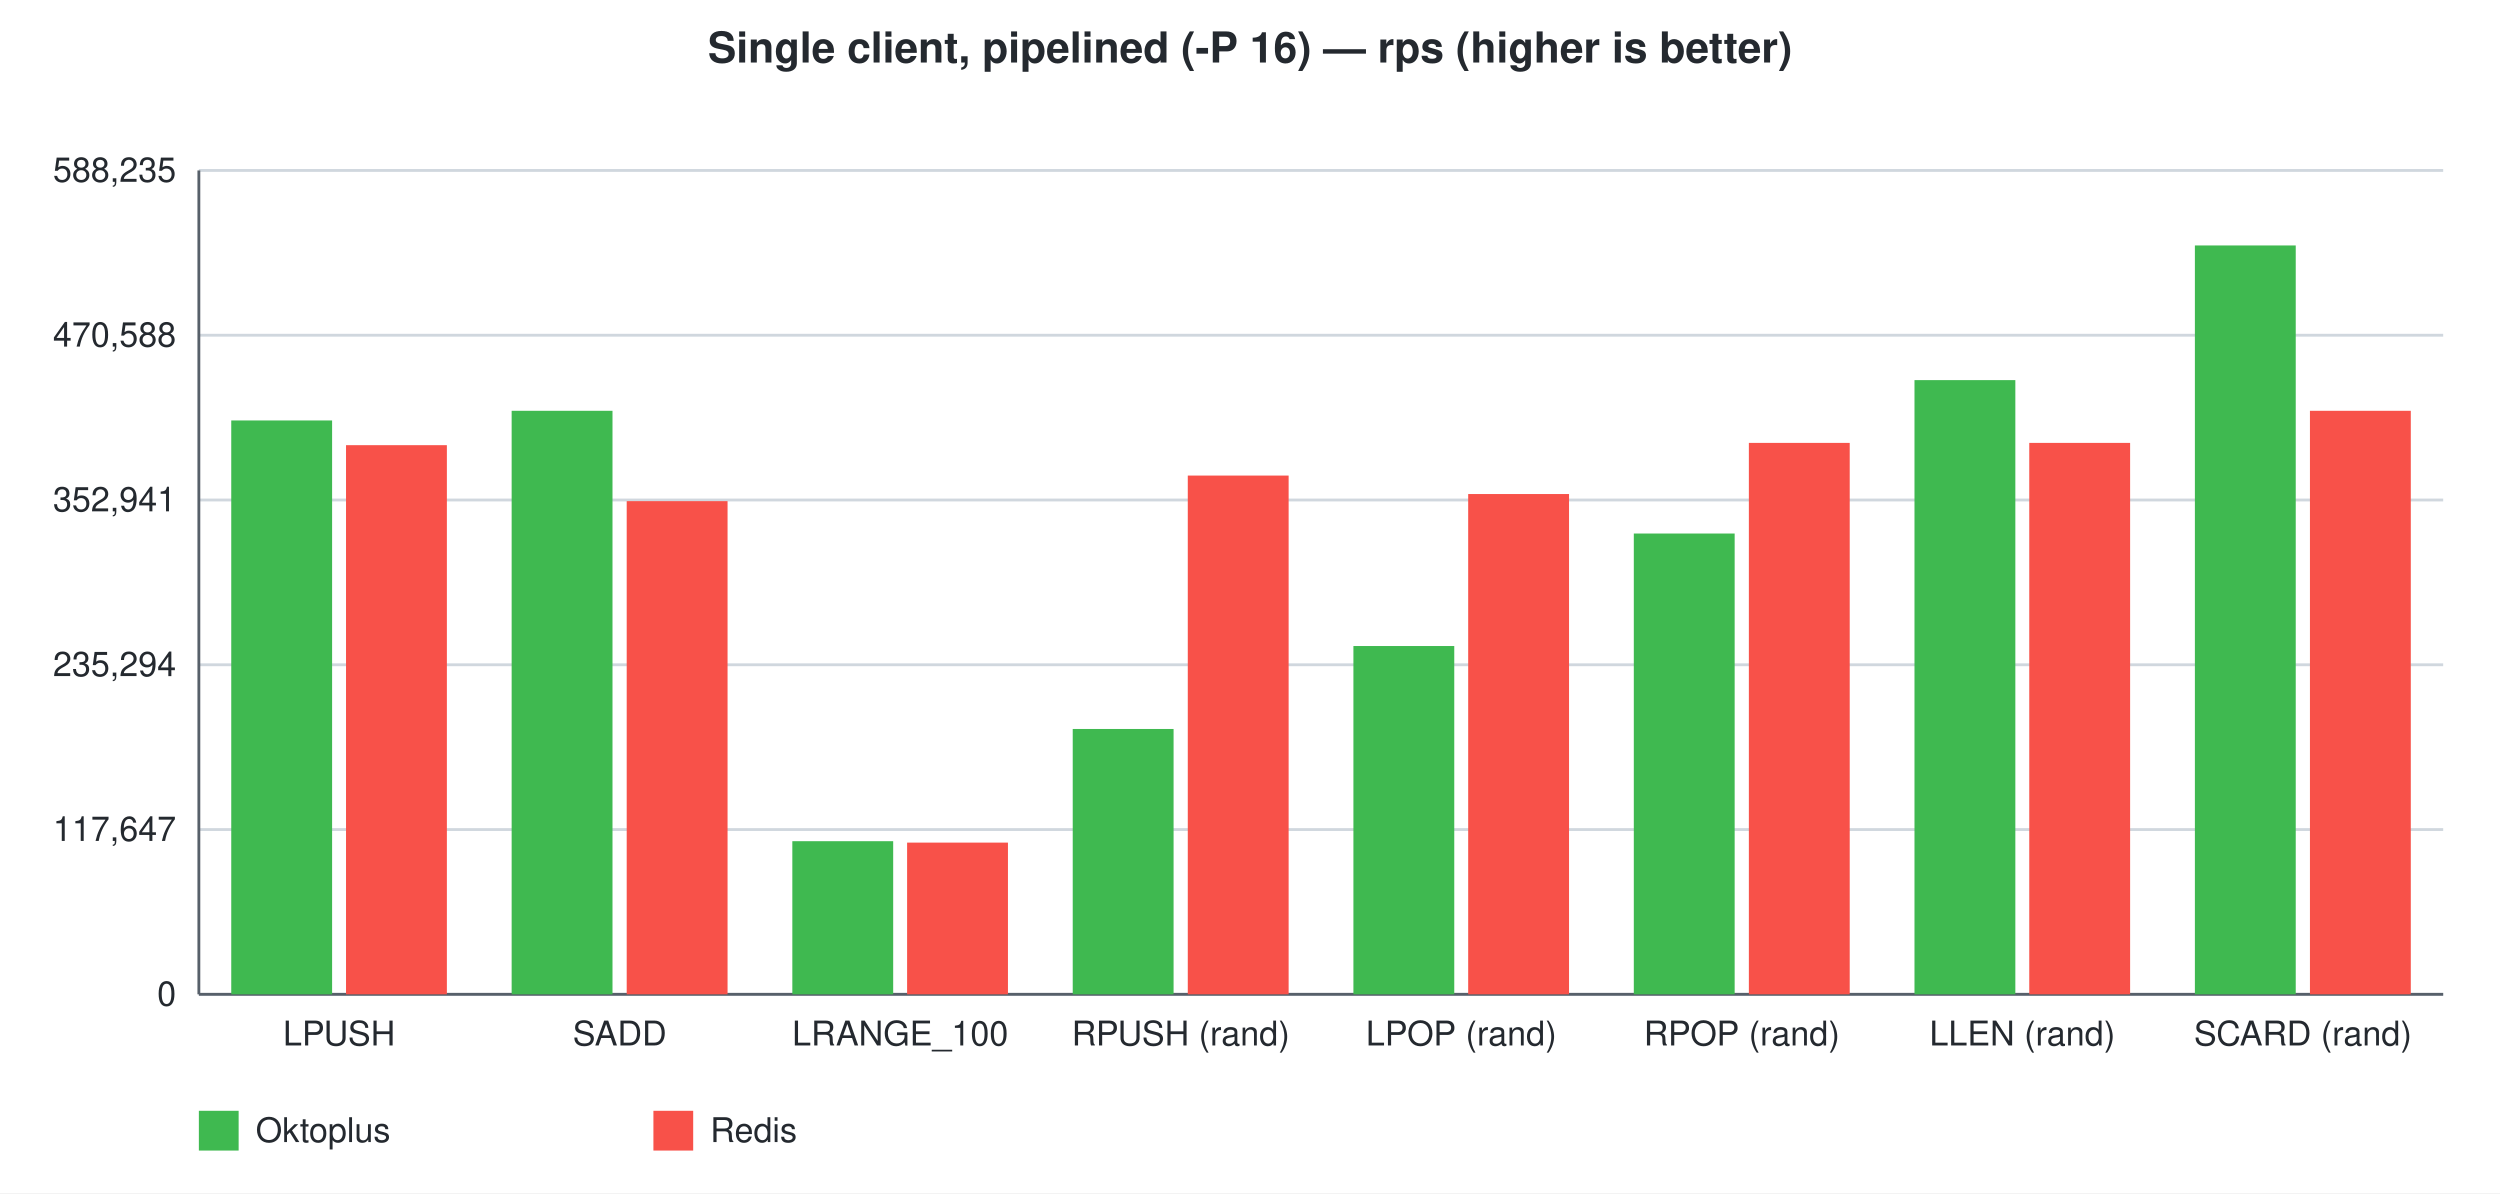
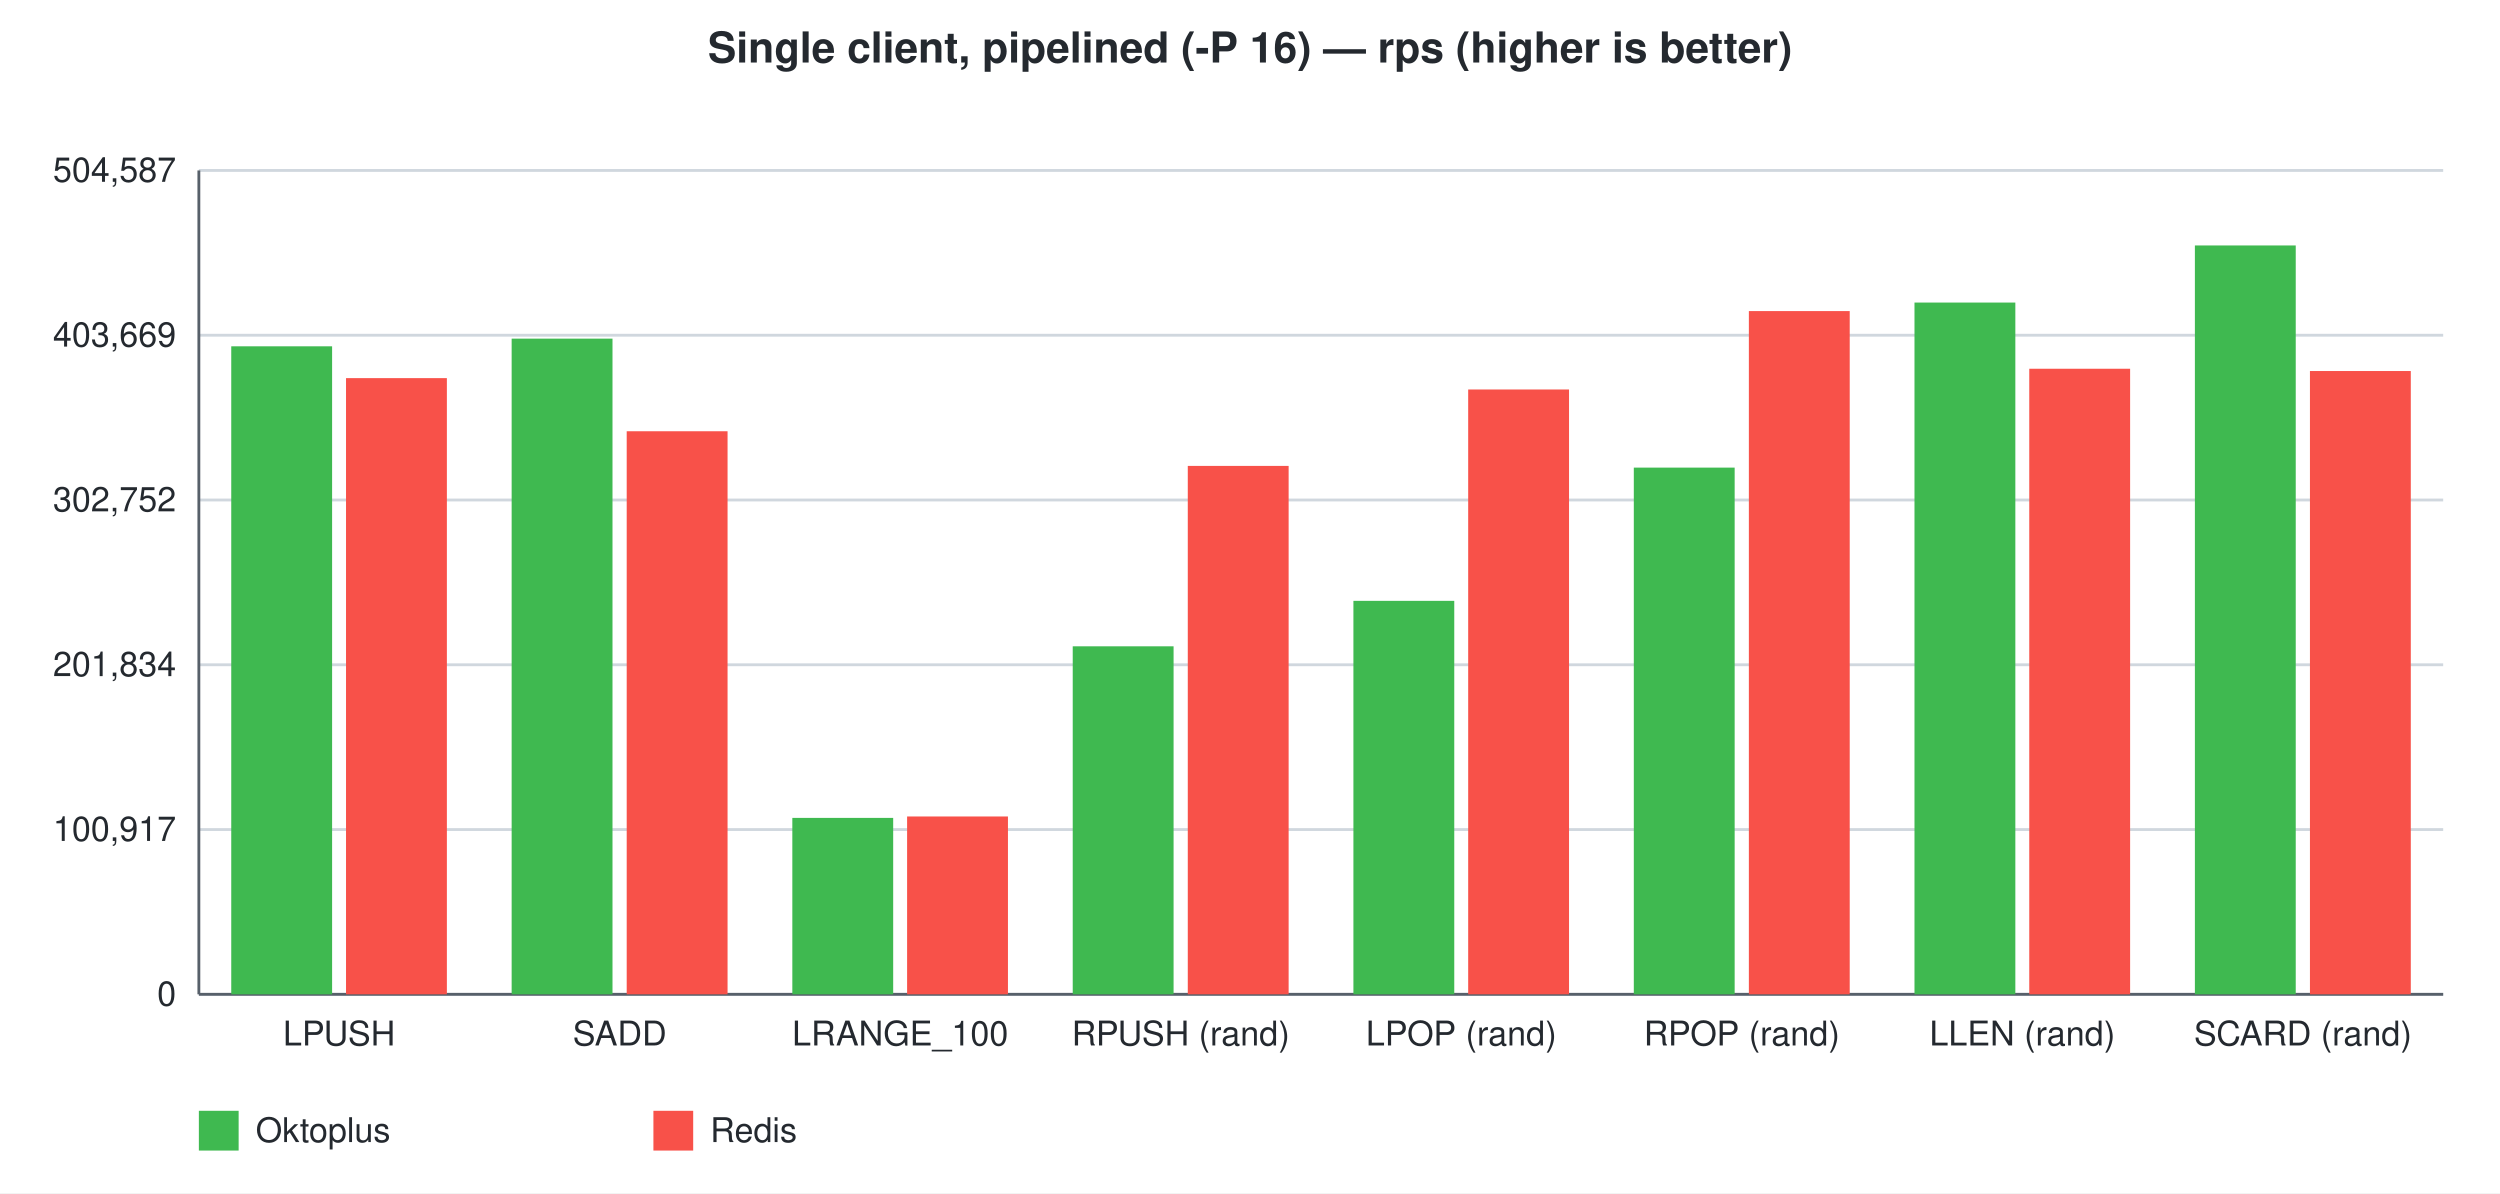
<svg xmlns="http://www.w3.org/2000/svg" width="880" height="420" viewBox="0 0 880 420" font-family="-apple-system, Segoe UI, Helvetica, Arial, sans-serif" font-size="12">
  <rect width="880" height="420" fill="#ffffff" />
  <text x="440.0" y="22" text-anchor="middle" fill="#24292f" font-size="15" font-weight="600">Single client, pipelined (-P 16) — rps (higher is better)</text>
  <line x1="70" y1="350.0" x2="860" y2="350.0" stroke="#d0d7de" stroke-width="1" />
  <text x="62" y="354.0" text-anchor="end" fill="#24292f">0</text>
  <line x1="70" y1="292.0" x2="860" y2="292.0" stroke="#d0d7de" stroke-width="1" />
-   <text x="62" y="296.0" text-anchor="end" fill="#24292f">117,647</text>
+   <text x="62" y="296.0" text-anchor="end" fill="#24292f">100,917</text>
  <line x1="70" y1="234.0" x2="860" y2="234.0" stroke="#d0d7de" stroke-width="1" />
-   <text x="62" y="238.0" text-anchor="end" fill="#24292f">235,294</text>
+   <text x="62" y="238.0" text-anchor="end" fill="#24292f">201,834</text>
  <line x1="70" y1="176" x2="860" y2="176" stroke="#d0d7de" stroke-width="1" />
-   <text x="62" y="180" text-anchor="end" fill="#24292f">352,941</text>
-   <line x1="70" y1="118.0" x2="860" y2="118.0" stroke="#d0d7de" stroke-width="1" />
-   <text x="62" y="122.0" text-anchor="end" fill="#24292f">470,588</text>
+   <text x="62" y="180" text-anchor="end" fill="#24292f">302,752</text>
+   <line x1="70" y1="118" x2="860" y2="118" stroke="#d0d7de" stroke-width="1" />
+   <text x="62" y="122" text-anchor="end" fill="#24292f">403,669</text>
  <line x1="70" y1="60.0" x2="860" y2="60.0" stroke="#d0d7de" stroke-width="1" />
-   <text x="62" y="64.0" text-anchor="end" fill="#24292f">588,235</text>
+   <text x="62" y="64.0" text-anchor="end" fill="#24292f">504,587</text>
  <line x1="70" y1="60" x2="70" y2="350" stroke="#57606a" stroke-width="1" />
  <line x1="70" y1="350" x2="860" y2="350" stroke="#57606a" stroke-width="1" />
  <text x="119.375" y="368" text-anchor="middle" fill="#24292f">LPUSH</text>
-   <rect x="81.4" y="148.0" width="35.5" height="202.0" fill="#3fb950" />
-   <rect x="121.8" y="156.7" width="35.5" height="193.3" fill="#f85149" />
+   <rect x="81.4" y="121.9" width="35.5" height="228.1" fill="#3fb950" />
+   <rect x="121.8" y="133.1" width="35.5" height="216.9" fill="#f85149" />
  <text x="218.125" y="368" text-anchor="middle" fill="#24292f">SADD</text>
-   <rect x="180.1" y="144.6" width="35.5" height="205.4" fill="#3fb950" />
-   <rect x="220.6" y="176.4" width="35.5" height="173.6" fill="#f85149" />
+   <rect x="180.1" y="119.2" width="35.5" height="230.8" fill="#3fb950" />
+   <rect x="220.6" y="151.8" width="35.5" height="198.2" fill="#f85149" />
  <text x="316.875" y="368" text-anchor="middle" fill="#24292f">LRANGE_100</text>
-   <rect x="278.9" y="296.1" width="35.5" height="53.9" fill="#3fb950" />
-   <rect x="319.3" y="296.6" width="35.5" height="53.4" fill="#f85149" />
+   <rect x="278.9" y="287.9" width="35.5" height="62.1" fill="#3fb950" />
+   <rect x="319.3" y="287.4" width="35.5" height="62.6" fill="#f85149" />
  <text x="415.625" y="368" text-anchor="middle" fill="#24292f">RPUSH (rand)</text>
-   <rect x="377.6" y="256.6" width="35.5" height="93.4" fill="#3fb950" />
-   <rect x="418.1" y="167.4" width="35.5" height="182.6" fill="#f85149" />
+   <rect x="377.6" y="227.5" width="35.5" height="122.5" fill="#3fb950" />
+   <rect x="418.1" y="164.0" width="35.5" height="186.0" fill="#f85149" />
  <text x="514.375" y="368" text-anchor="middle" fill="#24292f">LPOP (rand)</text>
-   <rect x="476.4" y="227.4" width="35.5" height="122.6" fill="#3fb950" />
-   <rect x="516.8" y="173.9" width="35.5" height="176.1" fill="#f85149" />
+   <rect x="476.4" y="211.5" width="35.5" height="138.5" fill="#3fb950" />
+   <rect x="516.8" y="137.1" width="35.5" height="212.9" fill="#f85149" />
  <text x="613.125" y="368" text-anchor="middle" fill="#24292f">RPOP (rand)</text>
-   <rect x="575.1" y="187.8" width="35.5" height="162.2" fill="#3fb950" />
-   <rect x="615.6" y="155.9" width="35.5" height="194.1" fill="#f85149" />
+   <rect x="575.1" y="164.6" width="35.5" height="185.4" fill="#3fb950" />
+   <rect x="615.6" y="109.5" width="35.5" height="240.5" fill="#f85149" />
  <text x="711.875" y="368" text-anchor="middle" fill="#24292f">LLEN (rand)</text>
-   <rect x="673.9" y="133.8" width="35.5" height="216.2" fill="#3fb950" />
-   <rect x="714.3" y="155.9" width="35.5" height="194.1" fill="#f85149" />
+   <rect x="673.9" y="106.5" width="35.5" height="243.5" fill="#3fb950" />
+   <rect x="714.3" y="129.8" width="35.5" height="220.2" fill="#f85149" />
  <text x="810.625" y="368" text-anchor="middle" fill="#24292f">SCARD (rand)</text>
  <rect x="772.6" y="86.4" width="35.5" height="263.6" fill="#3fb950" />
-   <rect x="813.1" y="144.6" width="35.5" height="205.4" fill="#f85149" />
+   <rect x="813.1" y="130.6" width="35.5" height="219.4" fill="#f85149" />
  <rect x="70" y="391" width="14" height="14" fill="#3fb950" />
  <text x="90" y="402" fill="#24292f">Oktoplus</text>
  <rect x="230" y="391" width="14" height="14" fill="#f85149" />
  <text x="250" y="402" fill="#24292f">Redis</text>
</svg>
